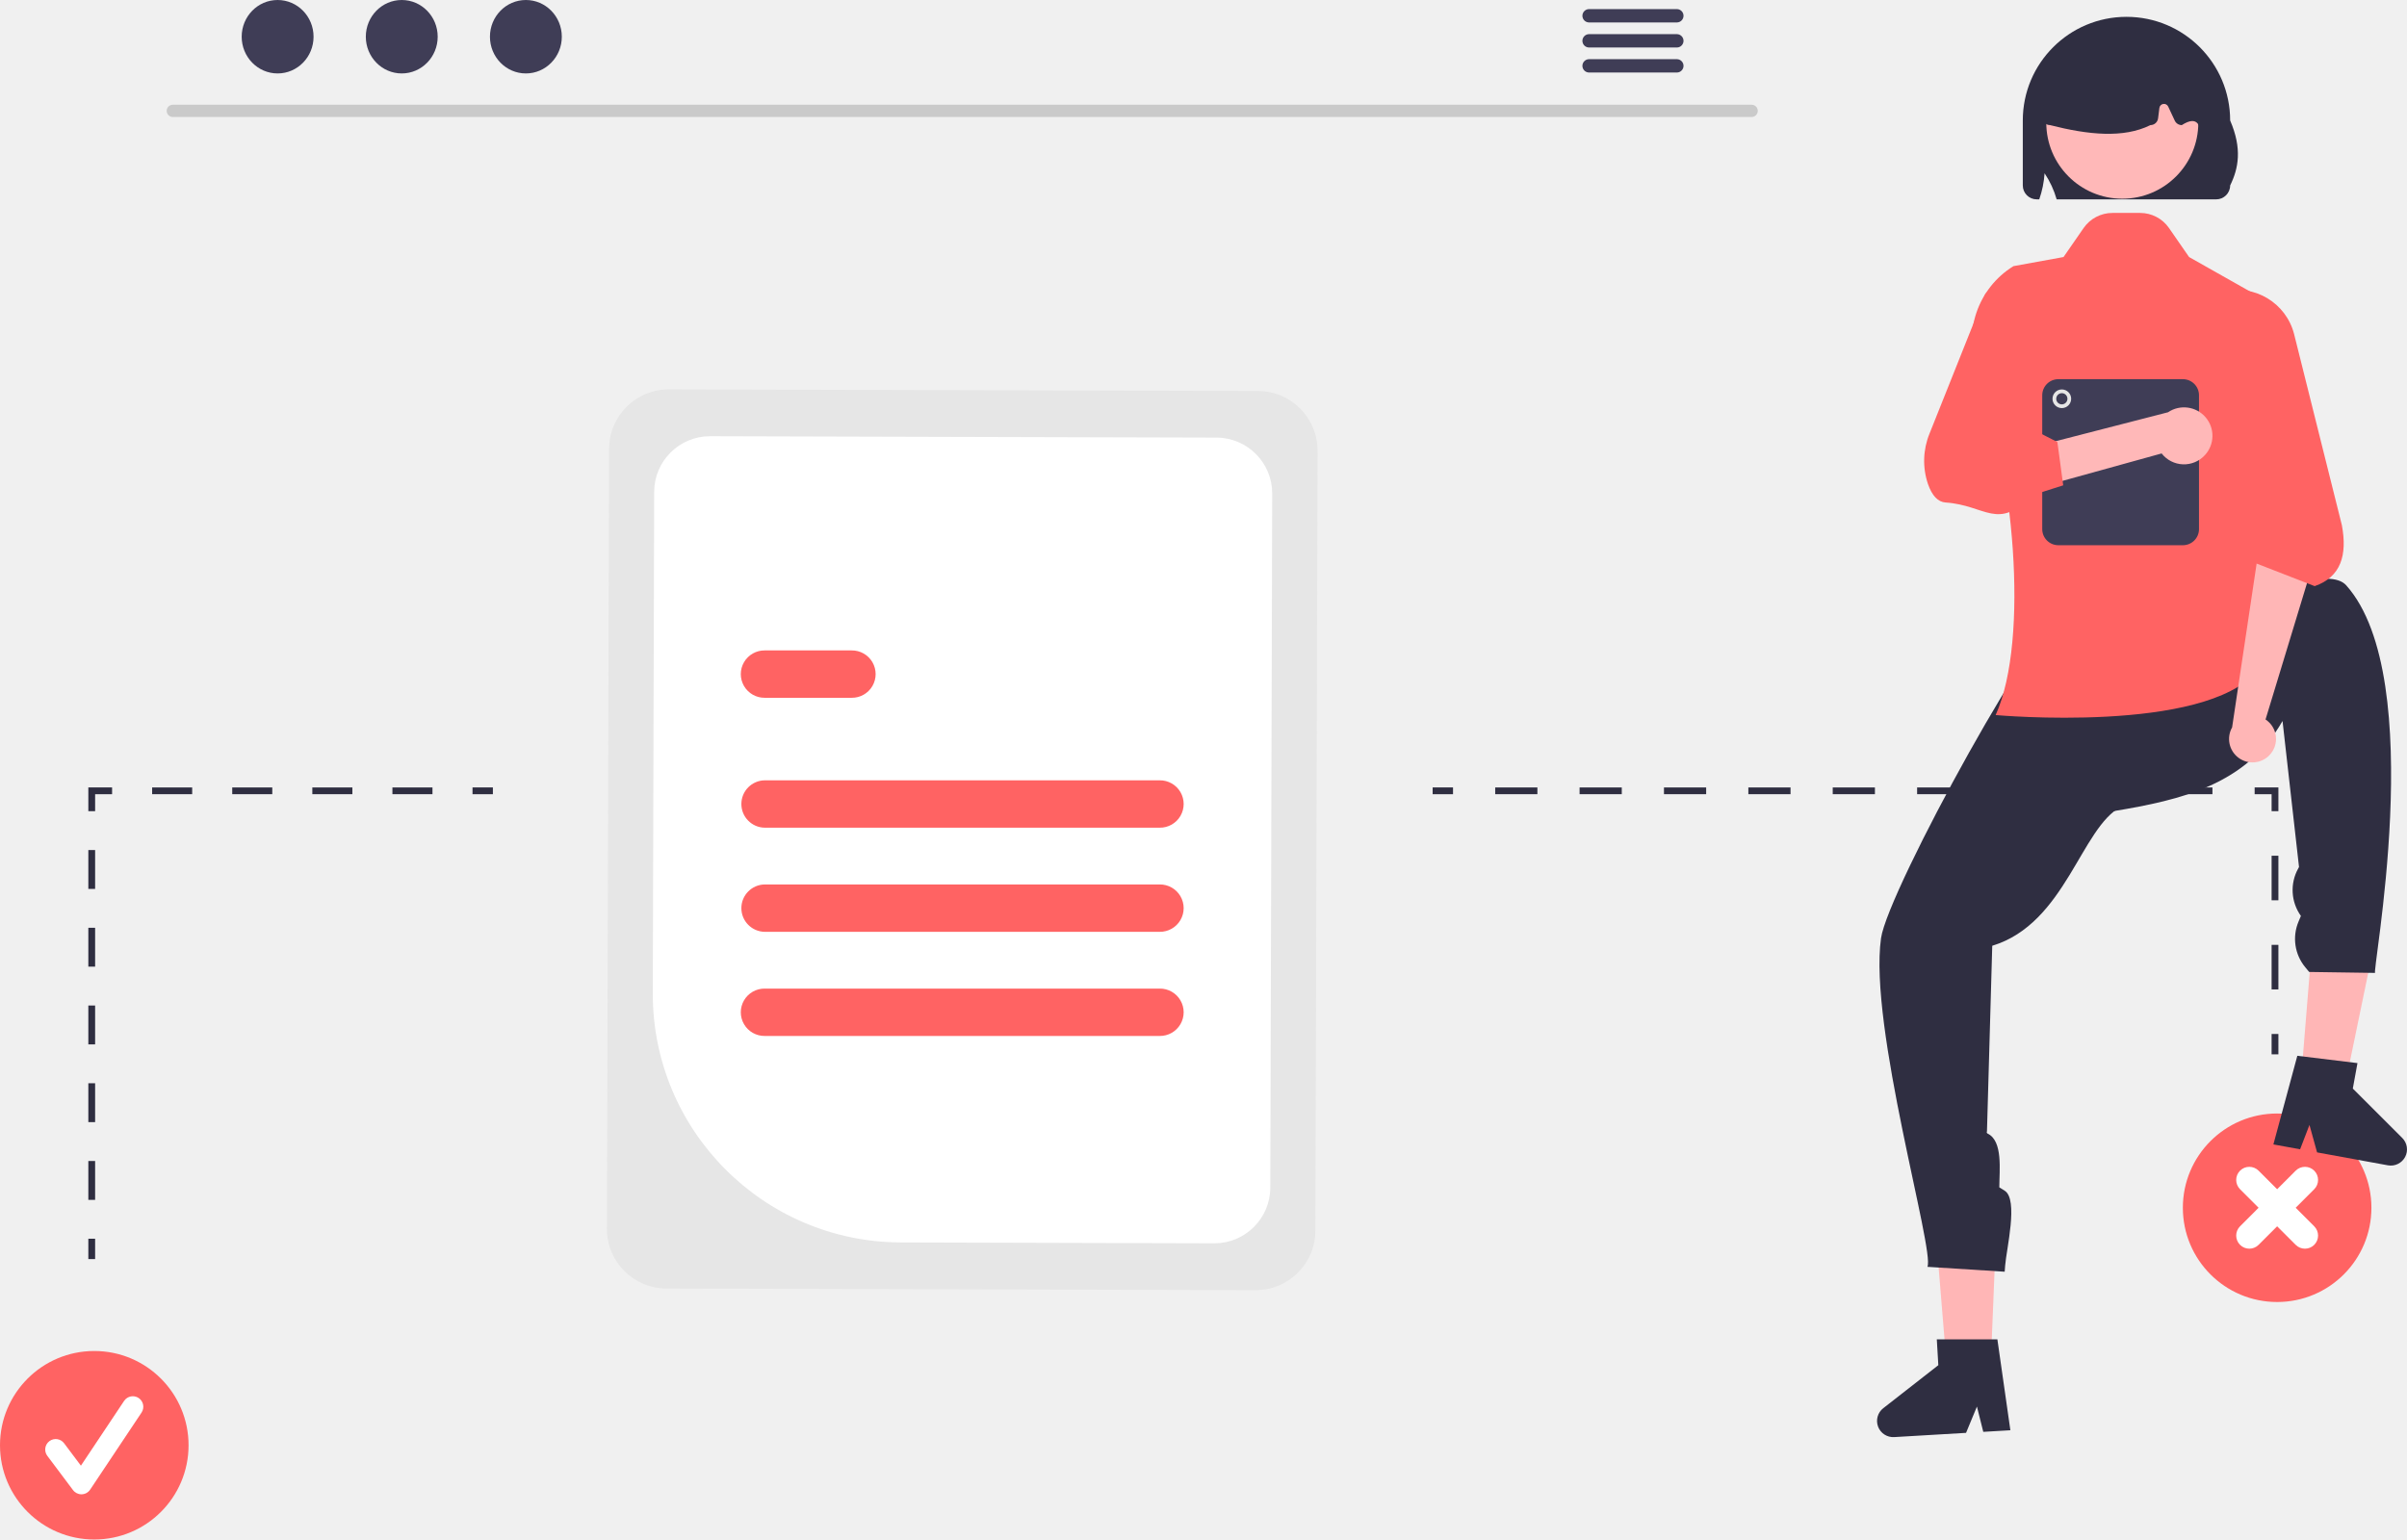
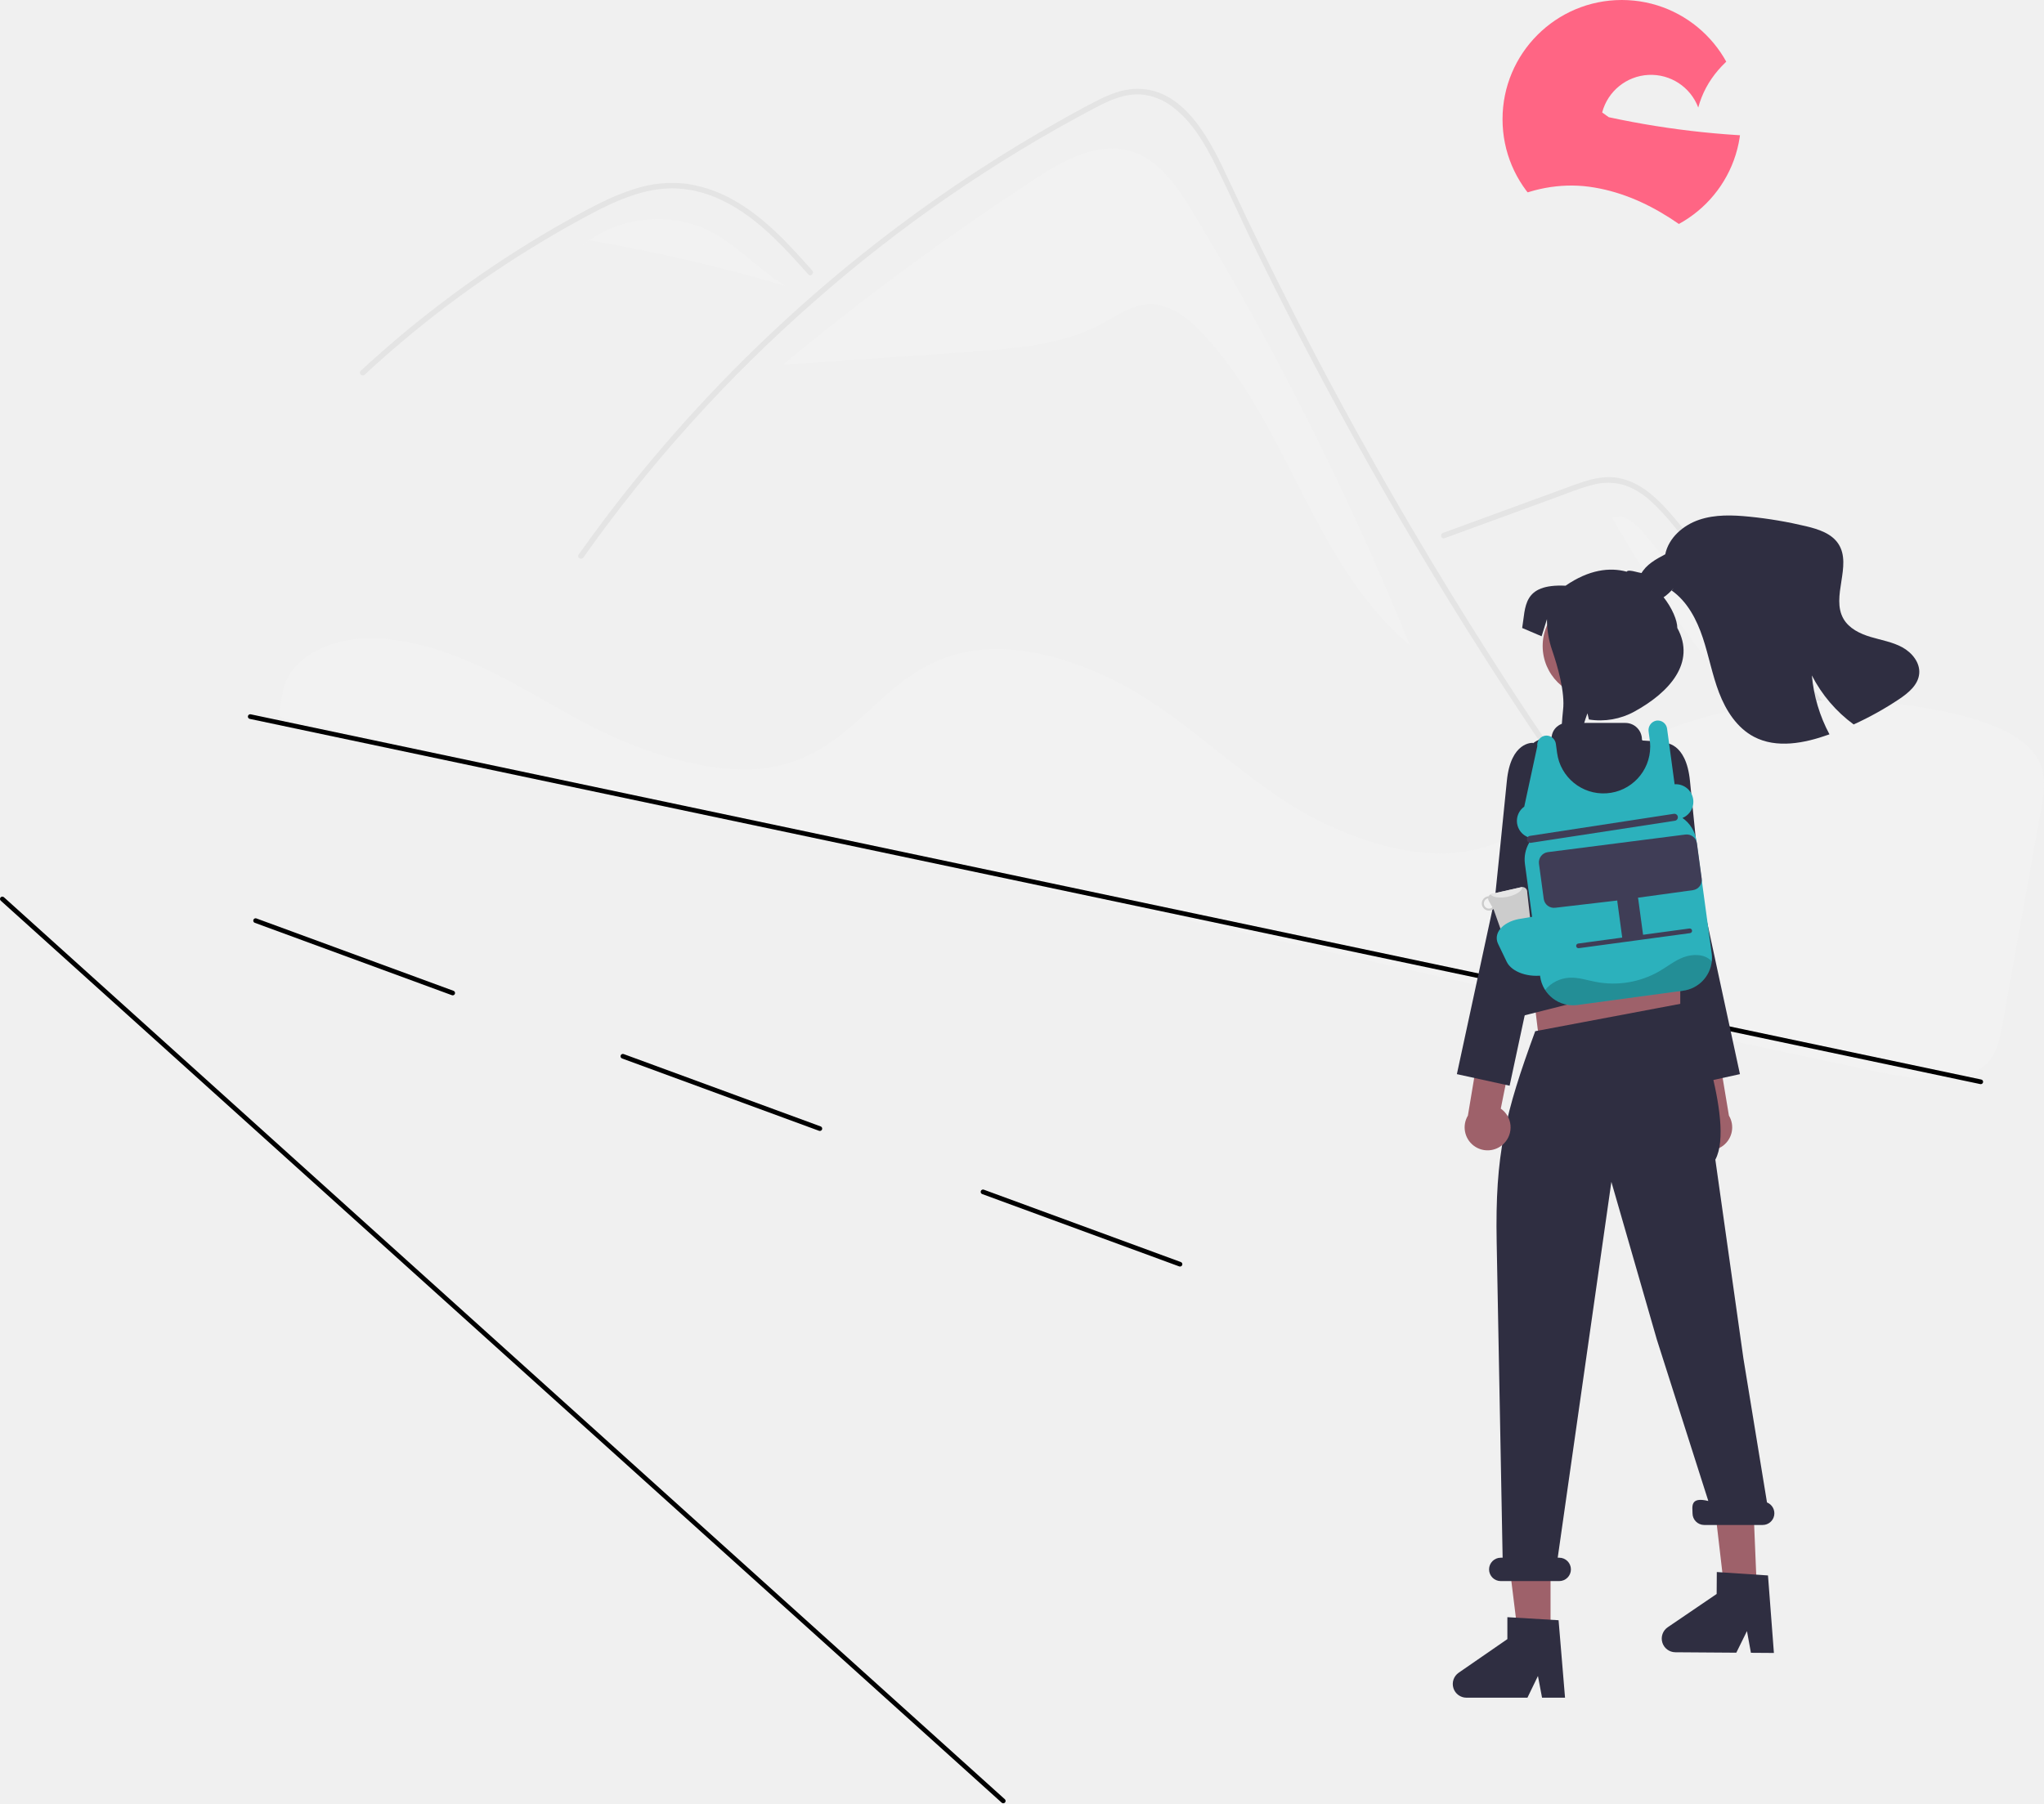
- <svg xmlns="http://www.w3.org/2000/svg" data-name="Layer 1" width="709.233" height="453.762" viewBox="0 0 709.233 453.762">
-   <path d="M761.555,257.603h-465.293a1.807,1.807,0,0,1,0-3.613h465.293a1.807,1.807,0,0,1,0,3.613Z" transform="translate(-245.3837 -223.1191)" fill="#cacaca" />
-   <ellipse cx="81.803" cy="10.823" rx="10.588" ry="10.823" fill="#3f3d56" />
-   <ellipse cx="118.378" cy="10.823" rx="10.588" ry="10.823" fill="#3f3d56" />
-   <ellipse cx="154.953" cy="10.823" rx="10.588" ry="10.823" fill="#3f3d56" />
-   <path d="M739.534,225.802h-25.981a1.968,1.968,0,0,0,0,3.934h25.981a1.968,1.968,0,0,0,0-3.934Z" transform="translate(-245.3837 -223.1191)" fill="#3f3d56" />
-   <path d="M739.534,233.186h-25.981a1.968,1.968,0,0,0,0,3.934h25.981a1.968,1.968,0,0,0,0-3.934Z" transform="translate(-245.3837 -223.1191)" fill="#3f3d56" />
-   <path d="M739.534,240.561h-25.981a1.968,1.968,0,0,0,0,3.934h25.981a1.968,1.968,0,0,0,0-3.934Z" transform="translate(-245.3837 -223.1191)" fill="#3f3d56" />
-   <path d="M424.217,585.305l.637-229.92A17.572,17.572,0,0,1,442.456,337.881l173.641.481a17.572,17.572,0,0,1,17.504,17.601L632.963,585.884a17.572,17.572,0,0,1-17.601,17.504l-173.641-.481A17.572,17.572,0,0,1,424.217,585.305Z" transform="translate(-245.3837 -223.1191)" fill="#e6e6e6" />
-   <path d="M437.729,515.896l.41-147.814A16.457,16.457,0,0,1,454.623,351.69l149.23.414a16.457,16.457,0,0,1,16.394,16.484l-.567,204.598a16.457,16.457,0,0,1-16.485,16.393l-92.445-.256A73.306,73.306,0,0,1,437.729,515.896Z" transform="translate(-245.3837 -223.1191)" fill="#fff" />
-   <path d="M587.089,467.079H470.729a6.982,6.982,0,0,1,0-13.963H587.089a6.982,6.982,0,1,1,0,13.963Z" transform="translate(-245.3837 -223.1191)" fill="#ff6363" />
-   <path d="M496.328,428.791H470.729a6.982,6.982,0,1,1,0-13.963h25.599a6.982,6.982,0,1,1,0,13.963Z" transform="translate(-245.3837 -223.1191)" fill="#ff6363" />
-   <path d="M587.089,528.465H470.729a6.982,6.982,0,1,1,0-13.963H587.089a6.982,6.982,0,1,1,0,13.963Z" transform="translate(-245.3837 -223.1191)" fill="#ff6363" />
-   <path d="M587.089,497.772H470.729a6.982,6.982,0,0,1,0-13.963H587.089a6.982,6.982,0,1,1,0,13.963Z" transform="translate(-245.3837 -223.1191)" fill="#ff6363" />
-   <circle cx="27.78" cy="425.982" r="27.78" fill="#ff6363" />
-   <path d="M269.374,663.559a3.089,3.089,0,0,1-2.472-1.236l-7.579-10.105a3.09,3.09,0,1,1,4.944-3.708l4.958,6.611,12.735-19.102a3.09,3.09,0,0,1,5.142,3.428L271.945,662.183a3.091,3.091,0,0,1-2.485,1.375C269.431,663.559,269.403,663.559,269.374,663.559Z" transform="translate(-245.3837 -223.1191)" fill="#fff" />
-   <rect x="26.028" y="365.11" width="2" height="6" fill="#2f2e41" />
-   <path d="M273.411,576.773h-2V565.317h2Zm0-22.913h-2V542.404h2Zm0-22.912h-2v-11.457h2Zm0-22.913h-2V496.579h2Zm0-22.913h-2V473.666h2Z" transform="translate(-245.3837 -223.1191)" fill="#2f2e41" />
-   <polygon points="28.028 239.091 26.028 239.091 26.028 232.091 33.028 232.091 33.028 234.091 28.028 234.091 28.028 239.091" fill="#2f2e41" />
-   <path d="M372.814,457.21H361.013v-2h11.8Zm-23.601,0h-11.8v-2h11.8Zm-23.601,0H313.812v-2h11.8Zm-23.601,0H290.212v-2H302.012Z" transform="translate(-245.3837 -223.1191)" fill="#2f2e41" />
-   <rect x="139.231" y="232.091" width="6" height="2" fill="#2f2e41" />
-   <rect x="669.34" y="304.762" width="2" height="6" fill="#2f2e41" />
-   <path d="M916.724,514.747h-2V501.613h2Zm0-26.269h-2V475.345h2Z" transform="translate(-245.3837 -223.1191)" fill="#2f2e41" />
-   <polygon points="671.34 239.091 669.34 239.091 669.34 234.091 664.34 234.091 664.34 232.091 671.34 232.091 671.34 239.091" fill="#2f2e41" />
-   <path d="M897.292,457.21H884.86v-2h12.432Zm-24.863,0H859.996v-2H872.428Zm-24.864,0H835.133v-2h12.432Zm-24.863,0H810.27v-2h12.432Zm-24.863,0H785.406v-2h12.432Zm-24.864,0H760.543v-2H772.974Zm-24.863,0H735.679v-2h12.432Zm-24.863,0H710.816v-2h12.432Zm-24.864,0H685.952v-2h12.432Z" transform="translate(-245.3837 -223.1191)" fill="#2f2e41" />
-   <rect x="422.137" y="232.091" width="6" height="2" fill="#2f2e41" />
-   <circle cx="670.969" cy="355.982" r="27.78" fill="#ff6363" />
-   <path d="M921.817,579.101l5.465-5.465a3.864,3.864,0,0,0-5.465-5.465l-5.465,5.465-5.465-5.465a3.864,3.864,0,0,0-5.465,5.465l5.465,5.465-5.465,5.465a3.864,3.864,0,1,0,5.465,5.465l5.465-5.465,5.465,5.465a3.864,3.864,0,1,0,5.465-5.465Z" transform="translate(-245.3837 -223.1191)" fill="#fff" />
-   <polygon points="593.025 189.762 599.025 225.376 656.025 194.762 593.025 189.762" fill="#2f2e41" />
-   <polygon points="586.215 411.204 574.274 410.717 570.471 364.429 588.094 365.148 586.215 411.204" fill="#ffb6b6" />
-   <path d="M832.409,501.881c21.66-6.604,26.105-34.837,38-41-.03-14.911.569-61.152-14.316-60.272-8.29.49-54.476,85.031-56.456,99.037-3.673,25.986,15.938,92.309,13.663,96.866l22.774,1.441.133-1.792c.361-4.862,3.992-19.523-.15-22.096l-1.569-.975v0c.014-5.056,1.117-13.668-3.443-15.851l0,0a.459.459,0,0,1-.193-.654Z" transform="translate(-245.3837 -223.1191)" fill="#2f2e41" />
-   <path d="M837.751,644.68l-7.985.471-1.87-7.455-3.206,7.754L803.512,646.699a4.769,4.769,0,0,1-3.217-8.519l16.224-12.677-.449-7.622,17.852.013Z" transform="translate(-245.3837 -223.1191)" fill="#2f2e41" />
-   <polygon points="677.229 327.78 689.141 328.745 698.531 283.261 680.951 281.836 677.229 327.78" fill="#ffb6b6" />
-   <path d="M917.943,435.628c-10.683,18.774-29.795,23.256-49.612,26.541-8.617-12.17-21.751-29.136-9.11-37.045,7.04-4.404,68.065-40.034,77.486-29.483,24.596,27.549,7.049,116.2,8.561,114.24l-19.482-.283-1.147-1.384a13.1,13.1,0,0,1-1.998-13.422l.714-1.704,0,0a13.1,13.1,0,0,1-.802-13.971l.247-.445Z" transform="translate(-245.3837 -223.1191)" fill="#2f2e41" />
-   <path d="M922.301,534.31l17.721,2.153-1.371,7.511,14.566,14.552a4.769,4.769,0,0,1-4.227,8.066L928.12,562.782l-2.242-8.086-2.76,7.173-7.869-1.436Z" transform="translate(-245.3837 -223.1191)" fill="#2f2e41" />
-   <path d="M875.997,285.881h-8.176a10.329,10.329,0,0,0-8.492,4.449l-5.92,8.551-14.75,2.683a25.881,25.881,0,0,0-10.581,31.248c10.437,27.298,15.475,78.463,5.331,101.069,0,0,61.542,5.575,77-13s3-109,3-109l-23-13-5.919-8.55A10.329,10.329,0,0,0,875.997,285.881Z" transform="translate(-245.3837 -223.1191)" fill="#ff6363" />
-   <path d="M914.138,445.654a6.875,6.875,0,0,0-1.202-10.473L926.409,390.881l-15-9-8.324,55.633a6.912,6.912,0,0,0,11.053,8.14Z" transform="translate(-245.3837 -223.1191)" fill="#ffb6b6" />
-   <path d="M927.409,395.881l-18-7,.768-8.987L888.79,333.077a17.332,17.332,0,0,1,11.563-24.017h0a17.351,17.351,0,0,1,21.017,12.613l14.056,56.243C937.052,386.646,935.214,393.166,927.409,395.881Z" transform="translate(-245.3837 -223.1191)" fill="#ff6363" />
-   <path d="M902.509,258.631a30.55,30.55,0,1,0-61.1,0v19.15a4.106,4.106,0,0,0,4.1,4.1h.75a29.296,29.296,0,0,0,1.57-7.69,27.451,27.451,0,0,1,3.56,7.69h47.01a4.114,4.114,0,0,0,4.11-4.1C904.979,272.741,906.089,266.961,902.509,258.631Z" transform="translate(-245.3837 -223.1191)" fill="#2f2e41" />
-   <circle cx="625.344" cy="36.176" r="22.397" fill="#ffb8b8" />
-   <path d="M847.716,259.209a2.28,2.28,0,0,1-.534-1.818l2.653-18.475a2.283,2.283,0,0,1,1.29-1.75c13.542-6.338,27.275-6.346,40.817-.024a2.297,2.297,0,0,1,1.303,1.857l2.771,14.499a2.285,2.285,0,0,1-.582,1.751c-.431.474-1.034,10.892-1.675,10.892.541-6.21-.767-9.181-5.504-6.146a2.289,2.289,0,0,1-2.066-1.315l-1.938-4.153a1.368,1.368,0,0,0-2.597.409l-.383,3.063a2.283,2.283,0,0,1-2.262,1.997c-7.915,3.927-18.294,2.87-29.57,0A2.28,2.28,0,0,1,847.716,259.209Z" transform="translate(-245.3837 -223.1191)" fill="#2f2e41" />
-   <path d="M888.587,383.821H851.879a4.747,4.747,0,0,1-4.741-4.741V339.622a4.746,4.746,0,0,1,4.741-4.741H888.587a4.746,4.746,0,0,1,4.741,4.741V379.08A4.747,4.747,0,0,1,888.587,383.821Z" transform="translate(-245.3837 -223.1191)" fill="#3f3d56" />
-   <circle cx="607.528" cy="117.536" r="2.749" fill="#e6e6e6" />
-   <circle cx="607.528" cy="117.536" r="1.65" fill="#3f3d56" />
-   <path d="M895.1,357.227a8.34,8.34,0,0,1-12.78-.458L849.409,365.881l-5-11,39.795-10.248a8.385,8.385,0,0,1,10.896,12.595Z" transform="translate(-245.3837 -223.1191)" fill="#ffb8b8" />
-   <path d="M853.318,366.164l-9.235,2.948c-10.043,10.611-13.596,2.911-25.432,2.115-2.227-.15-3.97-1.978-5.18-5.432a21.256,21.256,0,0,1,.463-14.894L830.376,309.696l6.881-5.638,9.608,11.514-7.377,31.654,12.11,6.172Z" transform="translate(-245.3837 -223.1191)" fill="#ff6363" />
+ <svg xmlns="http://www.w3.org/2000/svg" id="currentIllo" data-name="Layer 1" width="874.039" height="771.292" viewBox="0 0 874.039 771.292" class="injected-svg DownloadModal__ImageFile-sc-p17csy-5 iIfSkb grid_media">
+   <path d="M673.062,155.137c-6.611-10.934-14.444-22.608-26.712-26.178-14.207-4.135-28.802,4.079-41.181,12.184a1200.013,1200.013,0,0,0-106.794,78.684l.037.424q39.846-2.748,79.691-5.496c19.192-1.324,39.044-2.83,56.005-11.909,6.436-3.445,12.71-8.047,20.003-8.368,9.061-.398,16.962,5.93,23.17,12.541,36.727,39.109,47.355,98.916,88.558,133.276A1307.621,1307.621,0,0,0,673.062,155.137Z" transform="translate(-162.9803 -64.354)" fill="#f2f2f2" />
+   <path d="M898.816,486.852c-4.061-5.128-5.721-6.33-9.727-11.505Q840.159,412.063,797.108,344.504q-29.241-45.883-55.583-93.529-12.541-22.651-24.394-45.658-9.198-17.839-17.985-35.891c-1.675-3.437-3.303-6.891-4.923-10.352-3.817-8.139-7.563-16.318-11.585-24.346-4.583-9.151-10.162-18.744-18.578-24.891a25.346,25.346,0,0,0-13.204-5.081c-6.851-.443-13.173,2.386-19.115,5.476a615.324,615.324,0,0,0-120.996,83.438A629.917,629.917,0,0,0,412.444,302.789c-.869,1.241-2.924.055-2.047-1.193q5.18-7.325,10.565-14.492A633.399,633.399,0,0,1,582.67,136.269q15.73-10.194,32.051-19.431c5.484-3.106,10.992-6.171,16.594-9.048,5.492-2.821,11.324-5.358,17.598-5.452,21.351-.332,32.407,23.848,40,40.119q3.58,7.681,7.246,15.314,13.856,28.981,28.779,57.432,9.21,17.566,18.823,34.927,29.917,54.062,63.596,105.935c29.743,45.808,59.25,86.275,93.134,129.112C901.424,486.362,899.756,488.053,898.816,486.852Z" transform="translate(-162.9803 -64.354)" fill="#e4e4e4" />
+   <path d="M508.636,181.73c-1.24-1.383-2.473-2.766-3.722-4.149-9.846-10.889-20.411-21.652-33.931-27.894a49.228,49.228,0,0,0-20.624-4.781c-7.38.024-14.595,1.96-21.414,4.67-3.224,1.288-6.377,2.75-9.482,4.307-3.548,1.786-7.033,3.69-10.502,5.61q-9.767,5.405-19.281,11.284-18.93,11.699-36.674,25.184-9.198,6.993-18.017,14.445-8.202,6.922-16.073,14.216c-1.122,1.035-2.797-.64-1.675-1.675,1.383-1.288,2.782-2.568,4.18-3.832q5.927-5.358,12.043-10.51,11.153-9.411,22.884-18.096,18.242-13.513,37.74-25.192,9.743-5.832,19.755-11.174c2.015-1.075,4.054-2.126,6.116-3.121a97.502,97.502,0,0,1,14.54-5.919,51.724,51.724,0,0,1,21.96-2.157,57.173,57.173,0,0,1,20.261,7.009c13.275,7.42,23.572,18.894,33.591,30.091C511.323,181.184,509.655,182.867,508.636,181.73Z" transform="translate(-162.9803 -64.354)" fill="#e4e4e4" />
+   <path d="M780.643,294.569l31.811-11.635L828.249,277.157c5.144-1.881,10.276-4.023,15.593-5.37a24.6,24.6,0,0,1,14.114.18,32.529,32.529,0,0,1,11.008,6.824,89.337,89.337,0,0,1,9.029,9.642c3.439,4.133,6.827,8.308,10.23,12.47q21.068,25.765,41.86,51.755,20.792,25.989,41.306,52.198,20.564,26.274,40.845,52.767,2.484,3.246,4.965,6.494c.914,1.196,2.973.017,2.047-1.196q-20.431-26.76-41.147-53.3-20.767-26.604-41.82-52.982-21.053-26.378-42.391-52.527-5.316-6.515-10.649-13.015c-2.999-3.655-5.965-7.35-9.254-10.753-6.039-6.245-13.583-11.764-22.614-11.914-5.31-.088-10.448,1.597-15.381,3.381-5.318,1.924-10.624,3.884-15.935,5.826l-32.034,11.716-8.008,2.929c-1.421.52-.807,2.812.63,2.286Z" transform="translate(-162.9803 -64.354)" fill="#e4e4e4" />
+   <path d="M466.796,163.388c-16.166-8.308-36.868-6.681-51.723,3.699a737.726,737.726,0,0,1,83.932,19.589C487.555,179.967,478.599,169.455,466.796,163.388Z" transform="translate(-162.9803 -64.354)" fill="#f2f2f2" />
+   <path d="M414.914,167.059l-3.112,2.53c1.053-.885,2.147-1.715,3.271-2.501C415.02,167.078,414.967,167.068,414.914,167.059Z" transform="translate(-162.9803 -64.354)" fill="#f2f2f2" />
+   <path d="M867.766,294.685c-3.131-3.812-6.517-7.803-11.201-9.351l-4.373.172A496.015,496.015,0,0,0,984.306,436.543Q926.036,365.614,867.766,294.685Z" transform="translate(-162.9803 -64.354)" fill="#f2f2f2" />
+   <path d="M667.565,606.081a.992.992,0,0,1-.345-.062l-84.261-30.953a1.0 1,0,0,1,.689-1.877L667.91,604.142a1.0 1,0,0,1-.345,1.938Z" transform="translate(-162.9803 -64.354)" />
+   <path d="M513.565,548.081a.992.992,0,0,1-.345-.062l-84.261-30.953a1.0 1,0,0,1,.689-1.877L513.91,546.142a1.0 1,0,0,1-.345,1.938Z" transform="translate(-162.9803 -64.354)" />
+   <path d="M356.565,490.081a.992.992,0,0,1-.345-.062l-84.261-30.953a1.0 1,0,1,1,.689-1.877L356.91,488.142a1.0 1,0,0,1-.345,1.938Z" transform="translate(-162.9803 -64.354)" />
+   <path d="M340.778,339.738c-3.513-.785-7.07-1.405-10.583-1.837l-.511-.063c-23.321-2.777-43.01,6.958-45.796,22.645l-.495,2.838c-.309,1.795-.643,3.725-1.04,5.86-.192,1.054.867,2.132,2.407,2.476L845.649,497.037c39.607,8.564,79.087,17.024,117.337,25.144a177.652,177.652,0,0,0,21.711,3.511c10.927.926,18.927-.293,24.46-3.725l.001 0c6.877-4.253,8.607-11.157,10.019-19.078,2.846-15.997,5.877-32.793,8.897-49.538,2.661-14.758,5.316-29.477,7.832-43.574,1.478-8.369,2.281-15.869-2.879-22.891-5.596-7.598-17.581-13.494-35.623-17.527-.218-.049-.434-.097-.655-.145-56.592-12.407-117.619-2.55-151.854,24.53-3.942,3.118-7.734,6.553-11.401,9.875a158.915,158.915,0,0,1-17.302,14.232,66.95,66.95,0,0,1-10.666,5.986c-.257.125-.548.255-.851.372-.705.318-1.433.613-2.135.865a62.042,62.042,0,0,1-12.655,3.397l-.431.065c-.326.056-.678.107-1.027.147a68.206,68.206,0,0,1-7.479.589c-10.812.309-22.585-1.669-34.991-5.882a151.752,151.752,0,0,1-32.578-15.751c-10.814-6.914-20.639-14.717-30.141-22.263-4.173-3.316-8.49-6.743-12.828-10.046-.815-.622-1.618-1.23-2.434-1.842-5.313-3.969-10.177-7.354-14.871-10.348a146.281,146.281,0,0,0-37.143-17.035c-13.864-4.03-26.63-5.128-37.931-3.275a60.649,60.649,0,0,0-9.253,2.27c-13.923,4.597-23.917,13.74-33.581,22.583-12.021,10.999-24.453,22.373-44.611,25.204-23.263,3.273-53.836-7.081-74.693-17.866-6.557-3.391-13.045-7.056-19.318-10.601q-3.801-2.148-7.611-4.28c-4.993-2.785-9.099-4.982-12.918-6.915l-1.208-.614c-.673-.337-1.346-.675-2.034-1.007-4.55-2.238-8.825-4.154-13.075-5.86l-1.004-.409c-2.021-.785-3.918-1.486-5.788-2.137l-.747-.259A109.236,109.236,0,0,0,340.778,339.738Z" transform="translate(-162.9803 -64.354)" fill="#f2f2f2" />
+   <path d="M1009.981,528.062a1.009,1.009,0,0,1-.208-.021l-740-156.208a1,1,0,0,1,.413-1.957l740,156.208a1,1,0,0,1-.206,1.979Z" transform="translate(-162.9803 -64.354)" />
+   <circle cx="693.5" cy="51" r="51" fill="#ff6584" />
+   <path d="M948.516,76.224c-24.717-3.341-52.935,10.019-59.341,34.124a21.597,21.597,0,0,0-41.093,2.109l2.83,2.027a372.275,372.275,0,0,0,160.659-.726C994.377,95.688,973.233,79.565,948.516,76.224Z" transform="translate(-162.9803 -64.354)" fill="#f0f0f0" />
+   <path d="M842.516,144.224c-24.717-3.341-52.935,10.019-59.341,34.124a21.597,21.597,0,0,0-41.093,2.109l2.83,2.027a372.275,372.275,0,0,0,160.659-.726C888.377,163.688,867.233,147.565,842.516,144.224Z" transform="translate(-162.9803 -64.354)" fill="#f0f0f0" />
+   <path d="M886.872,553.437a9.76,9.76,0,0,1,1.357-14.904L872.689,461.346l17.161,5.51,12.439,74.659A9.813,9.813,0,0,1,886.872,553.437Z" transform="translate(-162.9803 -64.354)" fill="#9e616a" />
+   <path d="M863.926,390.13l10.648-8.037s9.393-.665,11.056,16.274,5.079,49.95,5.079,49.95l16.293,75.463-22.554,4.95-17.451-81.438-10.469-24.184Z" transform="translate(-162.9803 -64.354)" fill="#2f2e41" />
+   <polygon points="718.5 449 658.5 448 653.5 407 718.5 407 718.5 449" fill="#9e616a" />
+   <polygon points="663.032 699.832 649.181 699.831 642.591 646.404 663.034 646.405 663.032 699.832" fill="#9e616a" />
+   <polygon points="751.276 680.645 737.425 680.548 731.21 627.076 749.225 631.209 751.276 680.645" fill="#9e616a" />
+   <polygon points="707.954 371.691 711.092 379.851 710.465 388.011 649.04 409.286 652.088 373.574 658.993 365.414 707.954 371.691" fill="#ffb6b6" />
+   <circle cx="681.602" cy="276.32" r="21.938" fill="#9e616a" />
+   <path d="M832.208,790.486h-9.829l-1.754-9.279-4.493,9.279H790.064a5.86,5.86,0,0,1-3.33-10.682l20.817-14.377v-9.381l21.896,1.307Z" transform="translate(-162.9803 -64.354)" fill="#2f2e41" />
+   <path d="M921.523,771.351l-9.828-.069-1.689-9.292-4.558,9.248-26.067-.182a5.86,5.86,0,0,1-3.255-10.705l20.917-14.231.066-9.381,21.886,1.46Z" transform="translate(-162.9803 -64.354)" fill="#2f2e41" />
+   <path d="M918.566,706.973l-10.086-61.619-12-85c8.788-16.32-11-67-11-67l-2.793.134L819.467,505.415l.014-.061c-12.931,35.268-17.215,52.691-16.506,90.248l2.547,135.01h-.799a5,5,0,0,0,0,10h25a5,5,0,0,0,0-10h-.645l22.947-160.757L871.48,637.354l22,69c-8-2-6.758,2.634-6.758,5.258a5,5,0,0,0,5,5h25a4.995,4.995,0,0,0,1.844-9.639Z" transform="translate(-162.9803 -64.354)" fill="#2f2e41" />
+   <path d="M890.403,495.979l-2-20a3.987,3.987,0,0,0-3.605-2.995c-.833-9.527-4.339-50.629-4.549-52.421l-.008-.076-1.594-34.058a5.037,5.037,0,0,0-4.703-4.79l-8.421-.55a.446.446,0,0,1-.431-.445,7.081,7.081,0,0,0-7.081-7.081H833.08a6.63,6.63,0,0,0-6.576,5.804.44.44,0,0,1-.448.396l-.003-0a11.845,11.845,0,0,0-11.915,9.824c-3.408,19.831-10.239,64.84-6.862,89.862,1.176,8.711-1.359,1.812-1.803,9.1a5.365,5.365,0,0,0,1.336,3.89c-2.058.598-2.856,2.821-2.328,4.916l-.438-.108a4,4,0,0,0,4.856,2.901L885.502,480.836C887.644,480.296,890.943,498.121,890.403,495.979Z" transform="translate(-162.9803 -64.354)" fill="#2f2e41" />
+   <path d="M806.089,553.437a9.76,9.76,0,0,0-1.357-14.904l15.54-77.187-17.161,5.51-12.439,74.659A9.813,9.813,0,0,0,806.089,553.437Z" transform="translate(-162.9803 -64.354)" fill="#9e616a" />
+   <path d="M829.034,390.13l-10.648-8.037s-9.393-.665-11.056,16.274-5.079,49.95-5.079,49.95l-16.293,75.463,22.554,4.95,17.451-81.438,10.469-24.184Z" transform="translate(-162.9803 -64.354)" fill="#2f2e41" />
+   <path d="M868.076,321.166c4.087,1.217,7.9-2.202,10.745-5.441l-1.011,1.2c6.692,4.713,10.693,12.39,13.289,20.161,2.596,7.763,4.044,15.894,6.975,23.546,2.93,7.643,7.66,15.037,14.9,18.85,9.699,5.107,21.583,2.785,31.9-.9.137-.051.266-.094.403-.146a65.737,65.737,0,0,1-7.523-25.191,59.771,59.771,0,0,0,17.873,20.967,137.213,137.213,0,0,0,19.381-10.779c3.984-2.665,8.183-6.109,8.645-10.882.471-4.738-3.067-9.065-7.24-11.344-4.173-2.279-8.971-3.05-13.529-4.421-4.55-1.362-9.194-3.599-11.584-7.711-5.509-9.459,3.761-22.8-2.151-32.02-2.913-4.533-8.568-6.349-13.812-7.609a182.606,182.606,0,0,0-24.317-4.104c-7.189-.72-14.617-.985-21.455,1.328-6.838,2.313-13.041,7.686-14.506,14.763-3.993,2.099-8.217,4.421-10.359,8.405C862.558,313.815,863.749,319.881,868.076,321.166Z" transform="translate(-162.9803 -64.354)" fill="#2f2e41" />
+   <path d="M874.177,319.572c3.914,4.903,6.044,10.205,6.044,13.38,8.13,14.859-3.496,27.623-18.356,35.753a30.443,30.443,0,0,1-19.45,3.391l-.622-2.654-.842,2.39s-9.675,31.954-12.866,33.828c1.211-5.687,2.598-32.017,3.272-37.567.933-7.554-2.32-18.799-4.667-25.638a40.366,40.366,0,0,1-2.21-13.1v-.195l-2.285,7.34-8.319-3.549c1.548-8.878,0-18.956,18.556-18.082,10.036-6.902,18.873-7.953,26.133-5.996.937-1.448,6.339,1.264,7.9.502" transform="translate(-162.9803 -64.354)" fill="#2f2e41" />
+   <path d="M894.95,475.58a14.211,14.211,0,0,1-12.22,12.5l-45.17,6.12a14.224,14.224,0,0,1-15.99-12.18l-6.51-48.14a14.175,14.175,0,0,1,1.8-9.04l-.31-2.34a7.49,7.49,0,0,1-1.78-13.14l5.58-25.85a4.007,4.007,0,0,1,3.82-4.54,4.113,4.113,0,0,1,4.13,3.63l.51,3.8a20.001,20.001,0,0,0,39.82-2.66,20.672,20.672,0,0,0-.18-2.71l-.5-3.74a4.15,4.15,0,0,1,3.18-4.69,3.999,3.999,0,0,1,4.71,3.4l3.23,23.8a7.492,7.492,0,0,1,3.35,14.41,14.165,14.165,0,0,1,5.97,9.74l6.52,48.15A14,14,0,0,1,894.95,475.58Z" transform="translate(-162.9803 -64.354)" fill="#2cb1bc" />
+   <path d="M815.906,423.559a1.502,1.502,0,0,1,1.285-1.688l61.566-9.437a1.5,1.5,0,1,1,.402,2.973l-61.566,9.437A1.502,1.502,0,0,1,815.906,423.559Z" transform="translate(-162.9803 -64.354)" fill="#3f3d56" />
+   <path d="M823.101,448.829l-2.035-15.036a4.413,4.413,0,0,1,3.782-4.965l58.801-7.522a4.413,4.413,0,0,1,4.965,3.782l2.035,15.036a4.413,4.413,0,0,1-3.782,4.965L863.381,448.32a4.413,4.413,0,0,1,.117.489l2.079,15.36,19.819-2.682a1,1,0,1,1,.268,1.982l-19.819,2.682-8.919,1.207L838.098,469.906a1,1,0,0,1-.268-1.982l18.828-2.548-2.079-15.36a4.414,4.414,0,0,1-.017-.502l-26.496,3.097A4.413,4.413,0,0,1,823.101,448.829Z" transform="translate(-162.9803 -64.354)" fill="#3f3d56" />
+   <path d="M591.98,835.646a.998.998,0,0,1-.669-.257l-428-385.792a1,1,0,0,1,1.339-1.486l428,385.792a1,1,0,0,1-.67,1.743Z" transform="translate(-162.9803 -64.354)" />
+   <path d="M816.03,445.94a2.026,2.026,0,0,0-2.15-2.17,1.864,1.864,0,0,0-.32.04l-12.66,2.86a2.085,2.085,0,0,0-1.34,1.03,2.606,2.606,0,0,0-.55.08,3.076,3.076,0,1,0,1.36,6,3.118,3.118,0,0,0,1.24-.6l4.29,12.08a2.015,2.015,0,0,0,2.21.97l8.23-1.86a2.043,2.043,0,0,0,1.57-1.82Zm-15.85,6.98a2.2,2.2,0,0,1-.98-4.29c.04-.01.08,0,.12-.01a2.071,2.071,0,0,0,.27,1.04L801.16,452.4A2.071,2.071,0,0,1,800.18,452.92Z" transform="translate(-162.9803 -64.354)" fill="#ccc" />
+   <path d="M813.88,443.77c.12,1.6-2.62,3.44-6.29,4.17-3.37.69-6.39.21-7.24-1.05a1.919,1.919,0,0,1,.55-.22l12.66-2.86A1.864,1.864,0,0,1,813.88,443.77Z" transform="translate(-162.9803 -64.354)" fill="#e6e6e6" />
+   <path d="M807.264,475.724l-3.675-7.646c-2.153-4.479,1.789-9.245,8.787-10.624L821,456l3.607,25.202-.747.147C816.862,482.727,809.417,480.203,807.264,475.724Z" transform="translate(-162.9803 -64.354)" fill="#2cb1bc" />
+   <g opacity="0.2">
+     <path d="M894.95,475.58a14.211,14.211,0,0,1-12.22,12.5l-45.17,6.12a14.208,14.208,0,0,1-13.87-6.42,14.512,14.512,0,0,1,10.36-5.24c3.88-.2,7.64,1.09,11.44,1.81a39.589,39.589,0,0,0,26.83-4.45c3.53-2.05,6.71-4.67,10.59-6.13,3.88-1.45,8.89-1.4,11.7,1.43A4.033,4.033,0,0,1,894.95,475.58Z" transform="translate(-162.9803 -64.354)" />
+   </g>
</svg>
